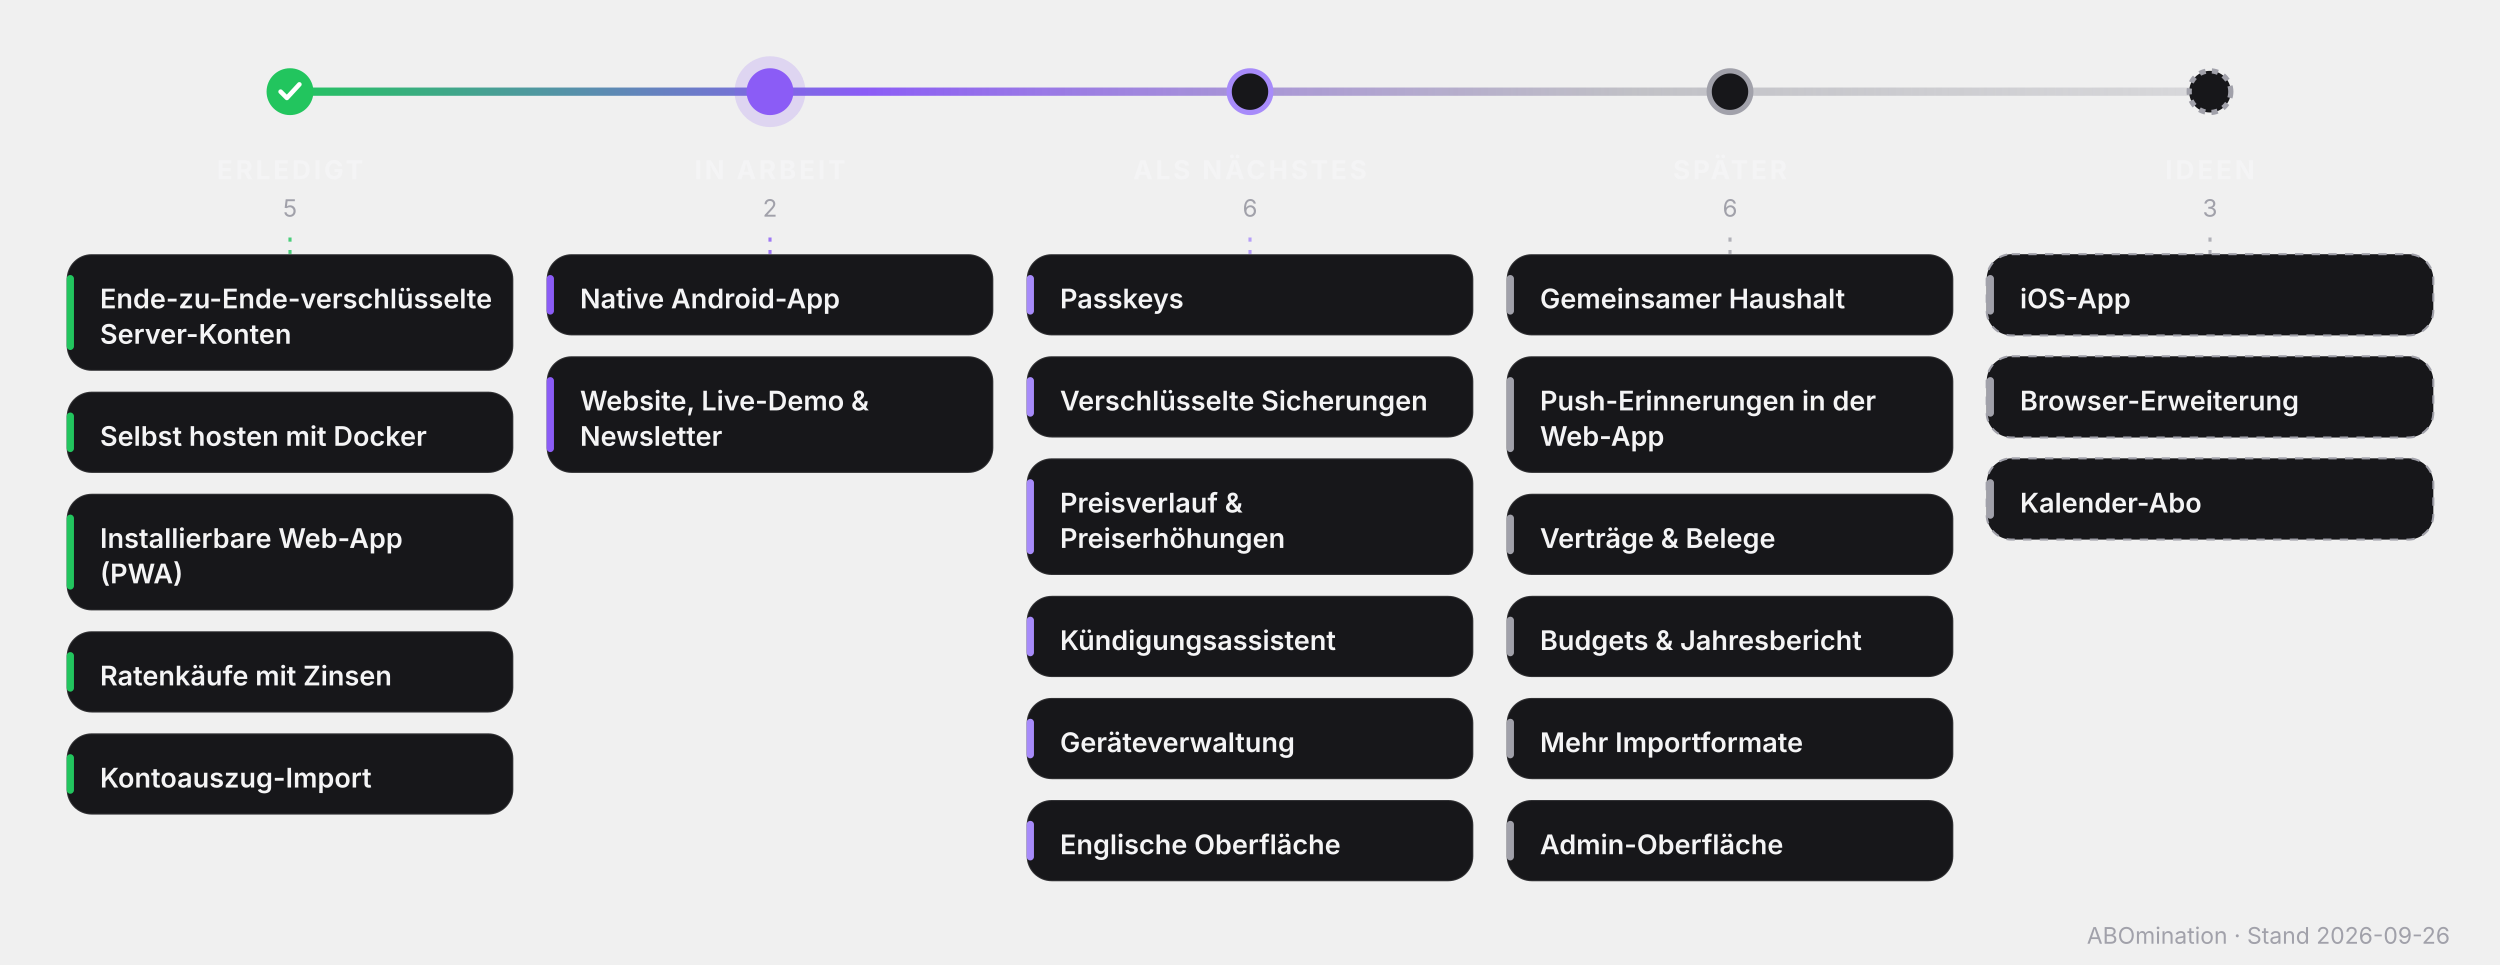
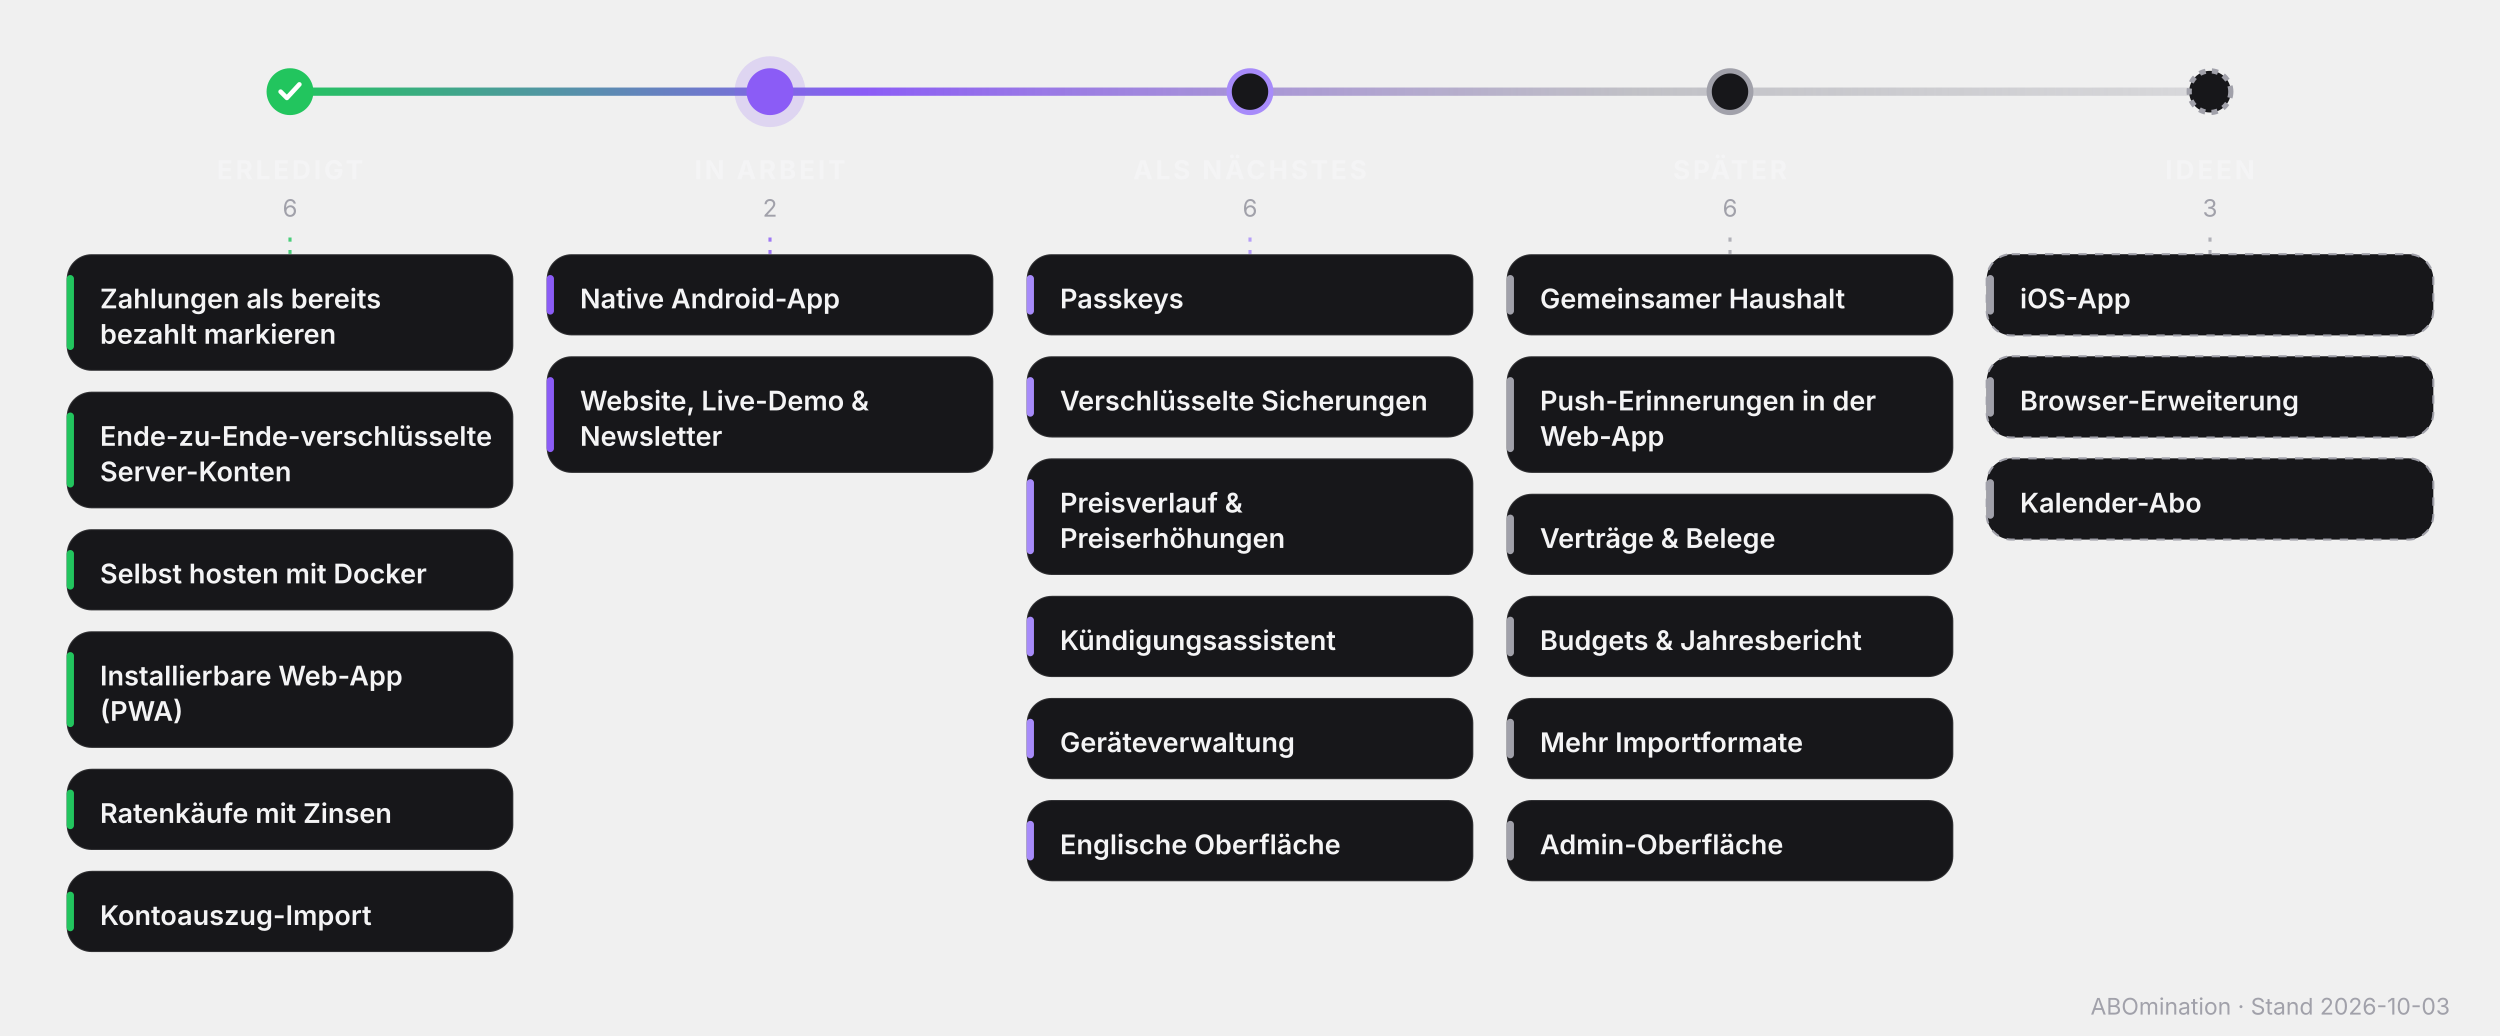
- <svg xmlns="http://www.w3.org/2000/svg" width="1200" height="463" viewBox="0 0 1200 463" role="img" aria-label="Roadmap-Übersicht">
+ <svg xmlns="http://www.w3.org/2000/svg" width="1200" height="497" viewBox="0 0 1200 497" role="img" aria-label="Roadmap-Übersicht">
  <defs>
    <linearGradient id="track" x1="0" x2="1">
      <stop offset="0" stop-color="#22c55e" />
      <stop offset="0.3" stop-color="#8b5cf6" />
      <stop offset="0.7" stop-color="#a1a1aa" stop-opacity="0.6" />
      <stop offset="1" stop-color="#a1a1aa" stop-opacity="0.3" />
    </linearGradient>
  </defs>
  <rect x="139.2" y="42" width="921.6" height="4" rx="2" fill="url(#track)" />
  <circle cx="139.2" cy="44" r="10" fill="#22c55e" stroke="#22c55e" stroke-width="2.5" />
  <path d="M134.7 44 l3 3 l6 -6.5" fill="none" stroke="#fff" stroke-width="2.2" stroke-linecap="round" stroke-linejoin="round" />
  <text x="139.2" y="86" text-anchor="middle" font-family="Inter, 'Segoe UI', system-ui, -apple-system, Helvetica, Arial, sans-serif" font-size="12.5" font-weight="700" letter-spacing="1.4" fill="#f4f4f5">ERLEDIGT</text>
-   <text x="139.2" y="104" text-anchor="middle" font-family="Inter, 'Segoe UI', system-ui, -apple-system, Helvetica, Arial, sans-serif" font-size="11.5" fill="#a1a1aa">5</text>
+   <text x="139.2" y="104" text-anchor="middle" font-family="Inter, 'Segoe UI', system-ui, -apple-system, Helvetica, Arial, sans-serif" font-size="11.5" fill="#a1a1aa">6</text>
  <line x1="139.2" y1="114" x2="139.2" y2="122" stroke="#22c55e" stroke-width="1.5" stroke-dasharray="2 4" stroke-opacity="0.8" />
  <g>
    <rect x="32" y="122" width="214.4" height="56" rx="12" fill="#17171a" stroke="rgba(244,244,245,0.12)" />
    <rect x="32" y="132" width="3.5" height="36" rx="1.75" fill="#22c55e" />
-     <text x="48" y="148" font-family="Inter, 'Segoe UI', system-ui, -apple-system, Helvetica, Arial, sans-serif" font-size="13" font-weight="600" fill="#f4f4f5">Ende-zu-Ende-verschlüsselte</text>
-     <text x="48" y="165" font-family="Inter, 'Segoe UI', system-ui, -apple-system, Helvetica, Arial, sans-serif" font-size="13" font-weight="600" fill="#f4f4f5">Server-Konten</text>
+     <text x="48" y="148" font-family="Inter, 'Segoe UI', system-ui, -apple-system, Helvetica, Arial, sans-serif" font-size="13" font-weight="600" fill="#f4f4f5">Zahlungen als bereits</text>
+     <text x="48" y="165" font-family="Inter, 'Segoe UI', system-ui, -apple-system, Helvetica, Arial, sans-serif" font-size="13" font-weight="600" fill="#f4f4f5">bezahlt markieren</text>
  </g>
  <g>
-     <rect x="32" y="188" width="214.4" height="39" rx="12" fill="#17171a" stroke="rgba(244,244,245,0.12)" />
-     <rect x="32" y="198" width="3.5" height="19" rx="1.75" fill="#22c55e" />
-     <text x="48" y="214" font-family="Inter, 'Segoe UI', system-ui, -apple-system, Helvetica, Arial, sans-serif" font-size="13" font-weight="600" fill="#f4f4f5">Selbst hosten mit Docker</text>
+     <rect x="32" y="188" width="214.4" height="56" rx="12" fill="#17171a" stroke="rgba(244,244,245,0.12)" />
+     <rect x="32" y="198" width="3.5" height="36" rx="1.75" fill="#22c55e" />
+     <text x="48" y="214" font-family="Inter, 'Segoe UI', system-ui, -apple-system, Helvetica, Arial, sans-serif" font-size="13" font-weight="600" fill="#f4f4f5">Ende-zu-Ende-verschlüsselte</text>
+     <text x="48" y="231" font-family="Inter, 'Segoe UI', system-ui, -apple-system, Helvetica, Arial, sans-serif" font-size="13" font-weight="600" fill="#f4f4f5">Server-Konten</text>
  </g>
  <g>
-     <rect x="32" y="237" width="214.4" height="56" rx="12" fill="#17171a" stroke="rgba(244,244,245,0.12)" />
-     <rect x="32" y="247" width="3.5" height="36" rx="1.75" fill="#22c55e" />
-     <text x="48" y="263" font-family="Inter, 'Segoe UI', system-ui, -apple-system, Helvetica, Arial, sans-serif" font-size="13" font-weight="600" fill="#f4f4f5">Installierbare Web-App</text>
-     <text x="48" y="280" font-family="Inter, 'Segoe UI', system-ui, -apple-system, Helvetica, Arial, sans-serif" font-size="13" font-weight="600" fill="#f4f4f5">(PWA)</text>
+     <rect x="32" y="254" width="214.4" height="39" rx="12" fill="#17171a" stroke="rgba(244,244,245,0.12)" />
+     <rect x="32" y="264" width="3.5" height="19" rx="1.75" fill="#22c55e" />
+     <text x="48" y="280" font-family="Inter, 'Segoe UI', system-ui, -apple-system, Helvetica, Arial, sans-serif" font-size="13" font-weight="600" fill="#f4f4f5">Selbst hosten mit Docker</text>
  </g>
  <g>
-     <rect x="32" y="303" width="214.4" height="39" rx="12" fill="#17171a" stroke="rgba(244,244,245,0.12)" />
-     <rect x="32" y="313" width="3.5" height="19" rx="1.75" fill="#22c55e" />
-     <text x="48" y="329" font-family="Inter, 'Segoe UI', system-ui, -apple-system, Helvetica, Arial, sans-serif" font-size="13" font-weight="600" fill="#f4f4f5">Ratenkäufe mit Zinsen</text>
+     <rect x="32" y="303" width="214.4" height="56" rx="12" fill="#17171a" stroke="rgba(244,244,245,0.12)" />
+     <rect x="32" y="313" width="3.5" height="36" rx="1.75" fill="#22c55e" />
+     <text x="48" y="329" font-family="Inter, 'Segoe UI', system-ui, -apple-system, Helvetica, Arial, sans-serif" font-size="13" font-weight="600" fill="#f4f4f5">Installierbare Web-App</text>
+     <text x="48" y="346" font-family="Inter, 'Segoe UI', system-ui, -apple-system, Helvetica, Arial, sans-serif" font-size="13" font-weight="600" fill="#f4f4f5">(PWA)</text>
  </g>
  <g>
-     <rect x="32" y="352" width="214.4" height="39" rx="12" fill="#17171a" stroke="rgba(244,244,245,0.12)" />
-     <rect x="32" y="362" width="3.5" height="19" rx="1.75" fill="#22c55e" />
-     <text x="48" y="378" font-family="Inter, 'Segoe UI', system-ui, -apple-system, Helvetica, Arial, sans-serif" font-size="13" font-weight="600" fill="#f4f4f5">Kontoauszug-Import</text>
+     <rect x="32" y="369" width="214.4" height="39" rx="12" fill="#17171a" stroke="rgba(244,244,245,0.12)" />
+     <rect x="32" y="379" width="3.5" height="19" rx="1.75" fill="#22c55e" />
+     <text x="48" y="395" font-family="Inter, 'Segoe UI', system-ui, -apple-system, Helvetica, Arial, sans-serif" font-size="13" font-weight="600" fill="#f4f4f5">Ratenkäufe mit Zinsen</text>
+   </g>
+   <g>
+     <rect x="32" y="418" width="214.4" height="39" rx="12" fill="#17171a" stroke="rgba(244,244,245,0.12)" />
+     <rect x="32" y="428" width="3.5" height="19" rx="1.75" fill="#22c55e" />
+     <text x="48" y="444" font-family="Inter, 'Segoe UI', system-ui, -apple-system, Helvetica, Arial, sans-serif" font-size="13" font-weight="600" fill="#f4f4f5">Kontoauszug-Import</text>
  </g>
  <circle cx="369.6" cy="44" r="17" fill="#8b5cf6" fill-opacity="0.18" />
  <circle cx="369.6" cy="44" r="10" fill="#8b5cf6" stroke="#8b5cf6" stroke-width="2.5" />
  <text x="369.6" y="86" text-anchor="middle" font-family="Inter, 'Segoe UI', system-ui, -apple-system, Helvetica, Arial, sans-serif" font-size="12.5" font-weight="700" letter-spacing="1.4" fill="#f4f4f5">IN ARBEIT</text>
  <text x="369.6" y="104" text-anchor="middle" font-family="Inter, 'Segoe UI', system-ui, -apple-system, Helvetica, Arial, sans-serif" font-size="11.5" fill="#a1a1aa">2</text>
  <line x1="369.6" y1="114" x2="369.6" y2="122" stroke="#8b5cf6" stroke-width="1.5" stroke-dasharray="2 4" stroke-opacity="0.8" />
  <g>
    <rect x="262.4" y="122" width="214.4" height="39" rx="12" fill="#17171a" stroke="rgba(244,244,245,0.12)" />
    <rect x="262.4" y="132" width="3.5" height="19" rx="1.75" fill="#8b5cf6" />
    <text x="278.4" y="148" font-family="Inter, 'Segoe UI', system-ui, -apple-system, Helvetica, Arial, sans-serif" font-size="13" font-weight="600" fill="#f4f4f5">Native Android-App</text>
  </g>
  <g>
    <rect x="262.4" y="171" width="214.4" height="56" rx="12" fill="#17171a" stroke="rgba(244,244,245,0.12)" />
    <rect x="262.4" y="181" width="3.5" height="36" rx="1.75" fill="#8b5cf6" />
    <text x="278.4" y="197" font-family="Inter, 'Segoe UI', system-ui, -apple-system, Helvetica, Arial, sans-serif" font-size="13" font-weight="600" fill="#f4f4f5">Website, Live-Demo &amp;</text>
    <text x="278.4" y="214" font-family="Inter, 'Segoe UI', system-ui, -apple-system, Helvetica, Arial, sans-serif" font-size="13" font-weight="600" fill="#f4f4f5">Newsletter</text>
  </g>
  <circle cx="600" cy="44" r="10" fill="#17171a" stroke="#a78bfa" stroke-width="2.5" />
  <text x="600" y="86" text-anchor="middle" font-family="Inter, 'Segoe UI', system-ui, -apple-system, Helvetica, Arial, sans-serif" font-size="12.5" font-weight="700" letter-spacing="1.4" fill="#f4f4f5">ALS NÄCHSTES</text>
  <text x="600" y="104" text-anchor="middle" font-family="Inter, 'Segoe UI', system-ui, -apple-system, Helvetica, Arial, sans-serif" font-size="11.5" fill="#a1a1aa">6</text>
  <line x1="600" y1="114" x2="600" y2="122" stroke="#a78bfa" stroke-width="1.5" stroke-dasharray="2 4" stroke-opacity="0.8" />
  <g>
    <rect x="492.8" y="122" width="214.4" height="39" rx="12" fill="#17171a" stroke="rgba(244,244,245,0.12)" />
    <rect x="492.8" y="132" width="3.5" height="19" rx="1.75" fill="#a78bfa" />
    <text x="508.8" y="148" font-family="Inter, 'Segoe UI', system-ui, -apple-system, Helvetica, Arial, sans-serif" font-size="13" font-weight="600" fill="#f4f4f5">Passkeys</text>
  </g>
  <g>
    <rect x="492.8" y="171" width="214.4" height="39" rx="12" fill="#17171a" stroke="rgba(244,244,245,0.12)" />
    <rect x="492.8" y="181" width="3.5" height="19" rx="1.75" fill="#a78bfa" />
    <text x="508.8" y="197" font-family="Inter, 'Segoe UI', system-ui, -apple-system, Helvetica, Arial, sans-serif" font-size="13" font-weight="600" fill="#f4f4f5">Verschlüsselte Sicherungen</text>
  </g>
  <g>
    <rect x="492.8" y="220" width="214.4" height="56" rx="12" fill="#17171a" stroke="rgba(244,244,245,0.12)" />
    <rect x="492.8" y="230" width="3.5" height="36" rx="1.75" fill="#a78bfa" />
    <text x="508.8" y="246" font-family="Inter, 'Segoe UI', system-ui, -apple-system, Helvetica, Arial, sans-serif" font-size="13" font-weight="600" fill="#f4f4f5">Preisverlauf &amp;</text>
    <text x="508.8" y="263" font-family="Inter, 'Segoe UI', system-ui, -apple-system, Helvetica, Arial, sans-serif" font-size="13" font-weight="600" fill="#f4f4f5">Preiserhöhungen</text>
  </g>
  <g>
    <rect x="492.8" y="286" width="214.4" height="39" rx="12" fill="#17171a" stroke="rgba(244,244,245,0.12)" />
    <rect x="492.8" y="296" width="3.5" height="19" rx="1.75" fill="#a78bfa" />
    <text x="508.8" y="312" font-family="Inter, 'Segoe UI', system-ui, -apple-system, Helvetica, Arial, sans-serif" font-size="13" font-weight="600" fill="#f4f4f5">Kündigungsassistent</text>
  </g>
  <g>
    <rect x="492.8" y="335" width="214.4" height="39" rx="12" fill="#17171a" stroke="rgba(244,244,245,0.12)" />
    <rect x="492.8" y="345" width="3.5" height="19" rx="1.75" fill="#a78bfa" />
    <text x="508.8" y="361" font-family="Inter, 'Segoe UI', system-ui, -apple-system, Helvetica, Arial, sans-serif" font-size="13" font-weight="600" fill="#f4f4f5">Geräteverwaltung</text>
  </g>
  <g>
    <rect x="492.8" y="384" width="214.4" height="39" rx="12" fill="#17171a" stroke="rgba(244,244,245,0.12)" />
    <rect x="492.8" y="394" width="3.5" height="19" rx="1.75" fill="#a78bfa" />
    <text x="508.8" y="410" font-family="Inter, 'Segoe UI', system-ui, -apple-system, Helvetica, Arial, sans-serif" font-size="13" font-weight="600" fill="#f4f4f5">Englische Oberfläche</text>
  </g>
  <circle cx="830.4" cy="44" r="10" fill="#17171a" stroke="#a1a1aa" stroke-width="2.5" />
  <text x="830.4" y="86" text-anchor="middle" font-family="Inter, 'Segoe UI', system-ui, -apple-system, Helvetica, Arial, sans-serif" font-size="12.5" font-weight="700" letter-spacing="1.4" fill="#f4f4f5">SPÄTER</text>
  <text x="830.4" y="104" text-anchor="middle" font-family="Inter, 'Segoe UI', system-ui, -apple-system, Helvetica, Arial, sans-serif" font-size="11.5" fill="#a1a1aa">6</text>
  <line x1="830.4" y1="114" x2="830.4" y2="122" stroke="#a1a1aa" stroke-width="1.5" stroke-dasharray="2 4" stroke-opacity="0.8" />
  <g>
    <rect x="723.2" y="122" width="214.4" height="39" rx="12" fill="#17171a" stroke="rgba(244,244,245,0.12)" />
    <rect x="723.2" y="132" width="3.5" height="19" rx="1.75" fill="#a1a1aa" />
    <text x="739.2" y="148" font-family="Inter, 'Segoe UI', system-ui, -apple-system, Helvetica, Arial, sans-serif" font-size="13" font-weight="600" fill="#f4f4f5">Gemeinsamer Haushalt</text>
  </g>
  <g>
    <rect x="723.2" y="171" width="214.4" height="56" rx="12" fill="#17171a" stroke="rgba(244,244,245,0.12)" />
    <rect x="723.2" y="181" width="3.5" height="36" rx="1.75" fill="#a1a1aa" />
    <text x="739.2" y="197" font-family="Inter, 'Segoe UI', system-ui, -apple-system, Helvetica, Arial, sans-serif" font-size="13" font-weight="600" fill="#f4f4f5">Push-Erinnerungen in der</text>
    <text x="739.2" y="214" font-family="Inter, 'Segoe UI', system-ui, -apple-system, Helvetica, Arial, sans-serif" font-size="13" font-weight="600" fill="#f4f4f5">Web-App</text>
  </g>
  <g>
    <rect x="723.2" y="237" width="214.4" height="39" rx="12" fill="#17171a" stroke="rgba(244,244,245,0.12)" />
    <rect x="723.2" y="247" width="3.5" height="19" rx="1.75" fill="#a1a1aa" />
    <text x="739.2" y="263" font-family="Inter, 'Segoe UI', system-ui, -apple-system, Helvetica, Arial, sans-serif" font-size="13" font-weight="600" fill="#f4f4f5">Verträge &amp; Belege</text>
  </g>
  <g>
    <rect x="723.2" y="286" width="214.4" height="39" rx="12" fill="#17171a" stroke="rgba(244,244,245,0.12)" />
    <rect x="723.2" y="296" width="3.5" height="19" rx="1.75" fill="#a1a1aa" />
    <text x="739.2" y="312" font-family="Inter, 'Segoe UI', system-ui, -apple-system, Helvetica, Arial, sans-serif" font-size="13" font-weight="600" fill="#f4f4f5">Budgets &amp; Jahresbericht</text>
  </g>
  <g>
    <rect x="723.2" y="335" width="214.4" height="39" rx="12" fill="#17171a" stroke="rgba(244,244,245,0.12)" />
    <rect x="723.2" y="345" width="3.5" height="19" rx="1.75" fill="#a1a1aa" />
    <text x="739.2" y="361" font-family="Inter, 'Segoe UI', system-ui, -apple-system, Helvetica, Arial, sans-serif" font-size="13" font-weight="600" fill="#f4f4f5">Mehr Importformate</text>
  </g>
  <g>
    <rect x="723.2" y="384" width="214.4" height="39" rx="12" fill="#17171a" stroke="rgba(244,244,245,0.12)" />
    <rect x="723.2" y="394" width="3.5" height="19" rx="1.75" fill="#a1a1aa" />
    <text x="739.2" y="410" font-family="Inter, 'Segoe UI', system-ui, -apple-system, Helvetica, Arial, sans-serif" font-size="13" font-weight="600" fill="#f4f4f5">Admin-Oberfläche</text>
  </g>
  <circle cx="1060.8" cy="44" r="10" fill="#17171a" stroke="#a1a1aa" stroke-width="2.5" stroke-dasharray="3 3" />
  <text x="1060.8" y="86" text-anchor="middle" font-family="Inter, 'Segoe UI', system-ui, -apple-system, Helvetica, Arial, sans-serif" font-size="12.5" font-weight="700" letter-spacing="1.4" fill="#f4f4f5">IDEEN</text>
  <text x="1060.8" y="104" text-anchor="middle" font-family="Inter, 'Segoe UI', system-ui, -apple-system, Helvetica, Arial, sans-serif" font-size="11.5" fill="#a1a1aa">3</text>
  <line x1="1060.8" y1="114" x2="1060.8" y2="122" stroke="#a1a1aa" stroke-width="1.5" stroke-dasharray="2 4" stroke-opacity="0.8" />
  <g>
    <rect x="953.6" y="122" width="214.4" height="39" rx="12" fill="#17171a" stroke="#a1a1aa" stroke-dasharray="4 4" />
    <rect x="953.6" y="132" width="3.5" height="19" rx="1.75" fill="#a1a1aa" />
    <text x="969.6" y="148" font-family="Inter, 'Segoe UI', system-ui, -apple-system, Helvetica, Arial, sans-serif" font-size="13" font-weight="600" fill="#f4f4f5">iOS-App</text>
  </g>
  <g>
    <rect x="953.6" y="171" width="214.4" height="39" rx="12" fill="#17171a" stroke="#a1a1aa" stroke-dasharray="4 4" />
    <rect x="953.6" y="181" width="3.5" height="19" rx="1.75" fill="#a1a1aa" />
    <text x="969.6" y="197" font-family="Inter, 'Segoe UI', system-ui, -apple-system, Helvetica, Arial, sans-serif" font-size="13" font-weight="600" fill="#f4f4f5">Browser-Erweiterung</text>
  </g>
  <g>
    <rect x="953.6" y="220" width="214.4" height="39" rx="12" fill="#17171a" stroke="#a1a1aa" stroke-dasharray="4 4" />
    <rect x="953.6" y="230" width="3.5" height="19" rx="1.75" fill="#a1a1aa" />
    <text x="969.6" y="246" font-family="Inter, 'Segoe UI', system-ui, -apple-system, Helvetica, Arial, sans-serif" font-size="13" font-weight="600" fill="#f4f4f5">Kalender-Abo</text>
  </g>
-   <text x="1176" y="453" text-anchor="end" font-family="Inter, 'Segoe UI', system-ui, -apple-system, Helvetica, Arial, sans-serif" font-size="11" fill="#a1a1aa">ABOmination · Stand 2026-09-26</text>
+   <text x="1176" y="487" text-anchor="end" font-family="Inter, 'Segoe UI', system-ui, -apple-system, Helvetica, Arial, sans-serif" font-size="11" fill="#a1a1aa">ABOmination · Stand 2026-10-03</text>
</svg>
